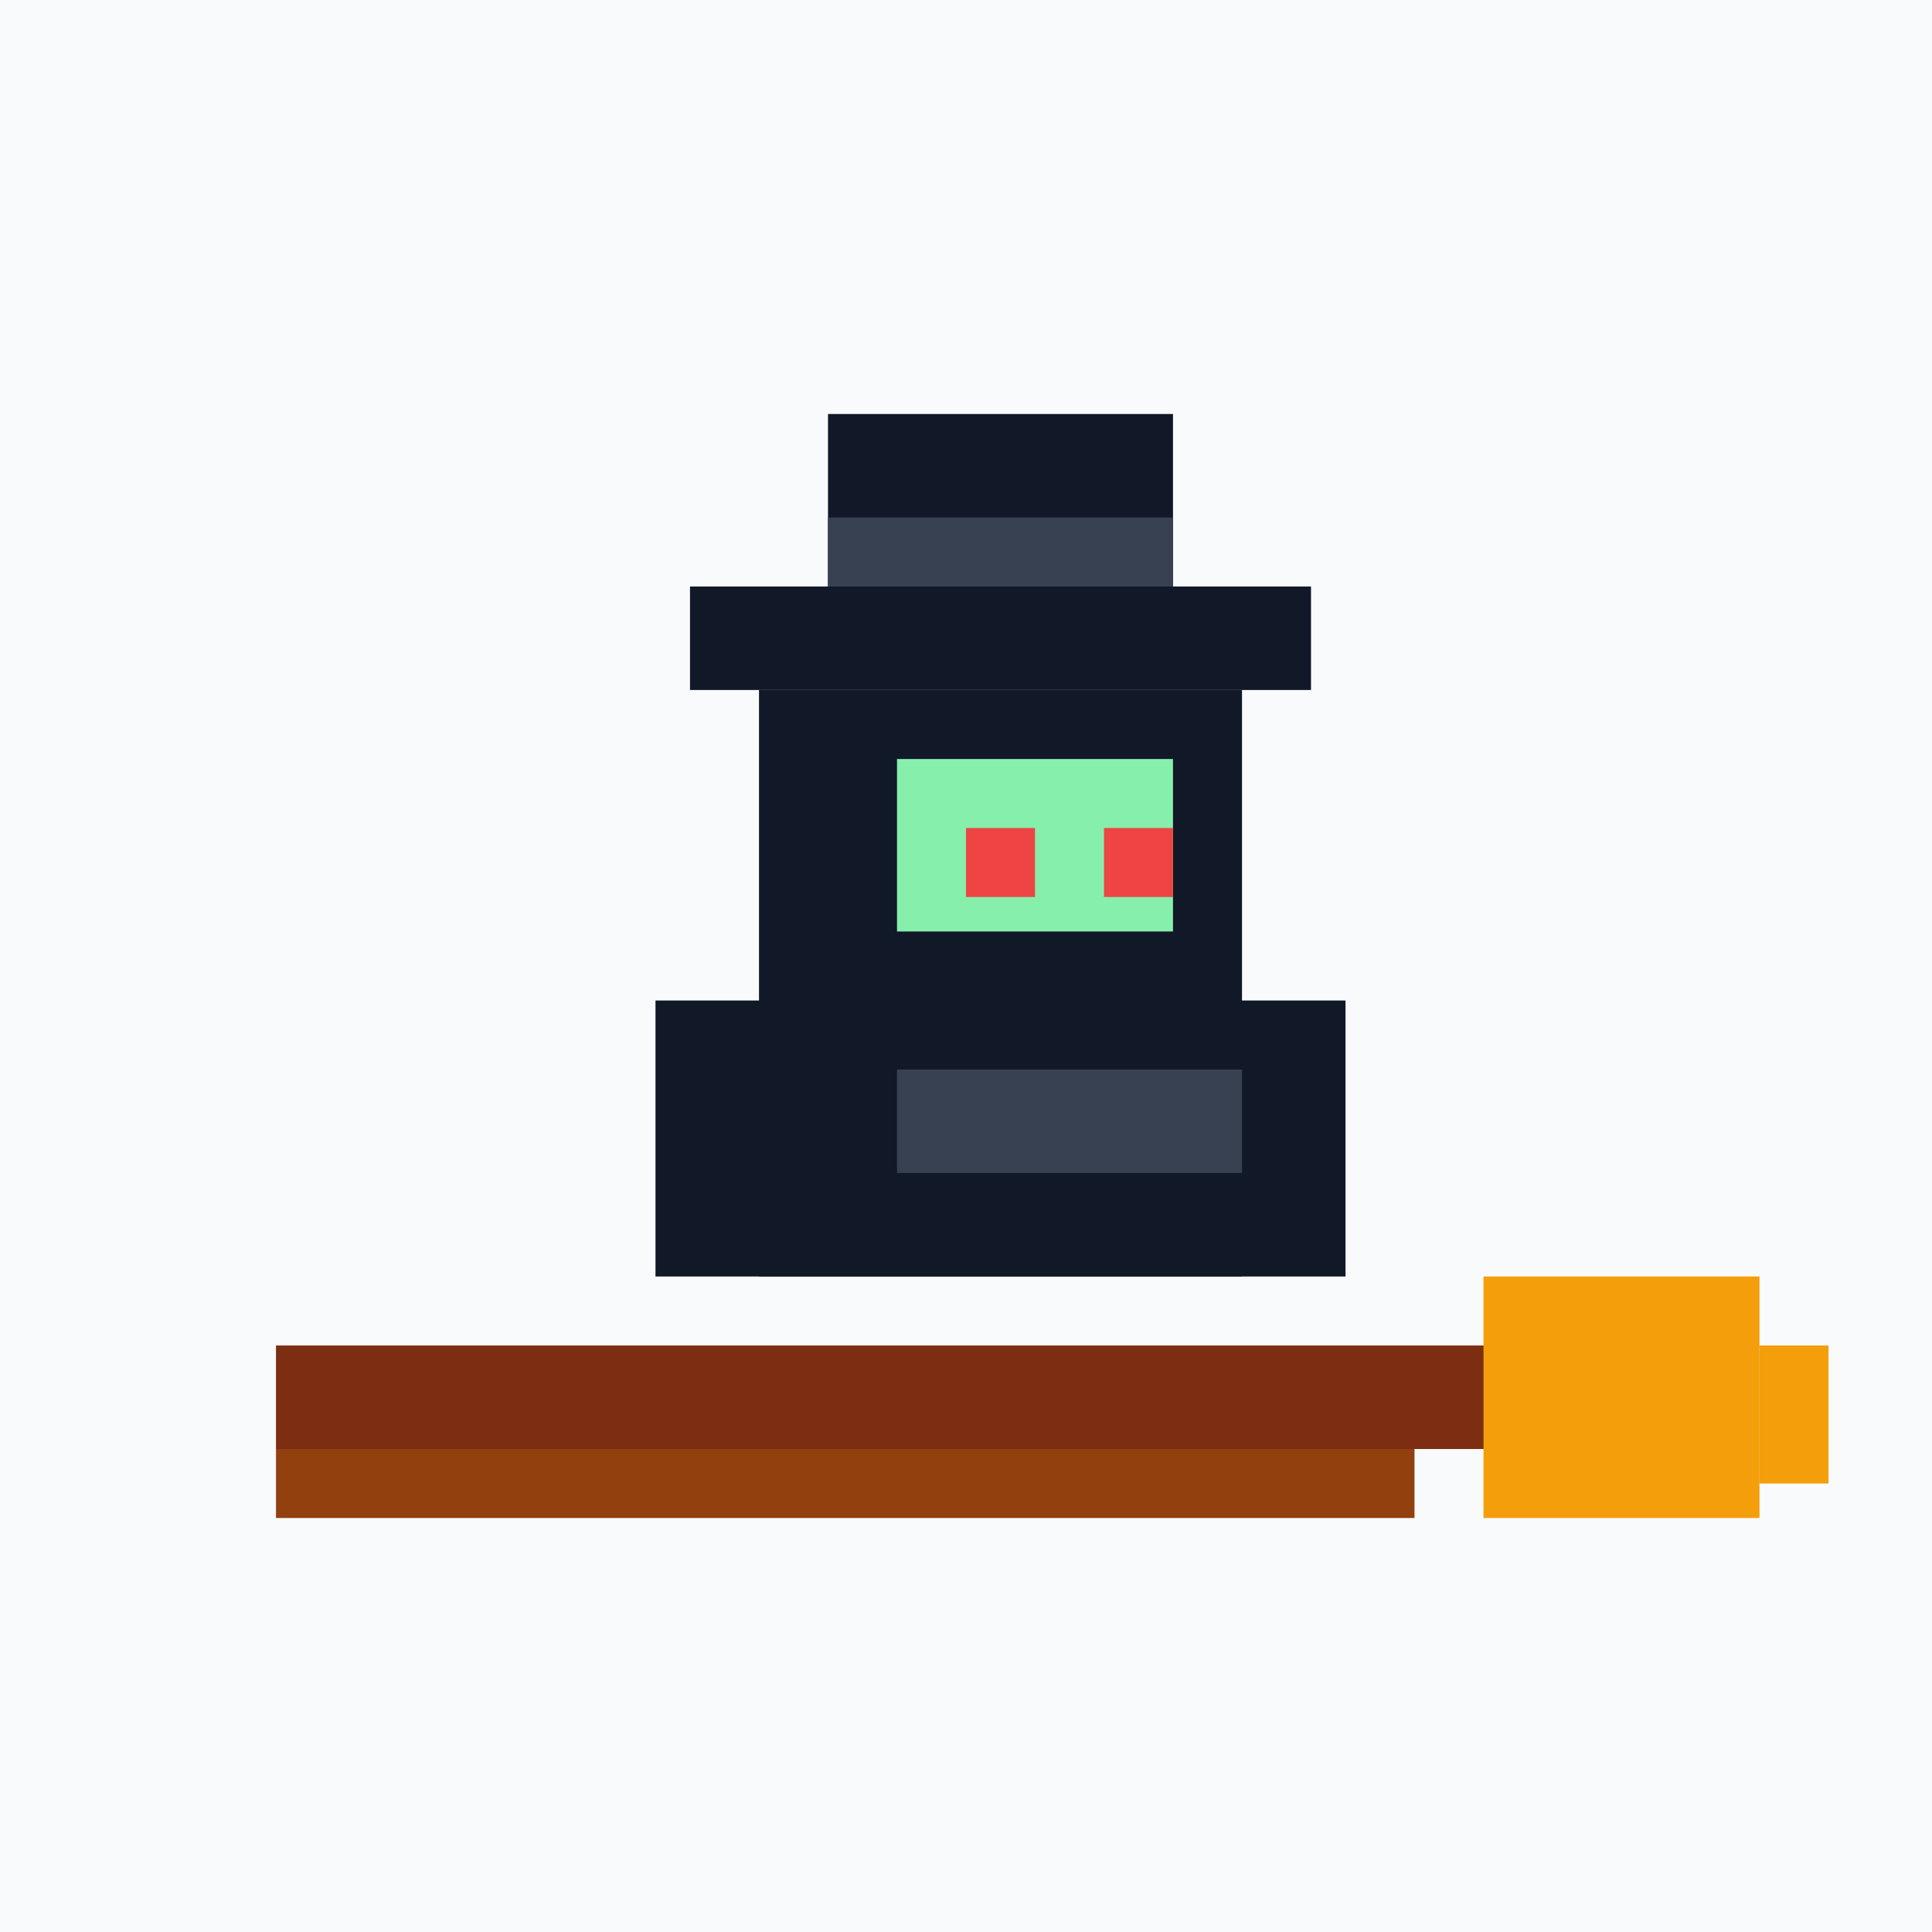
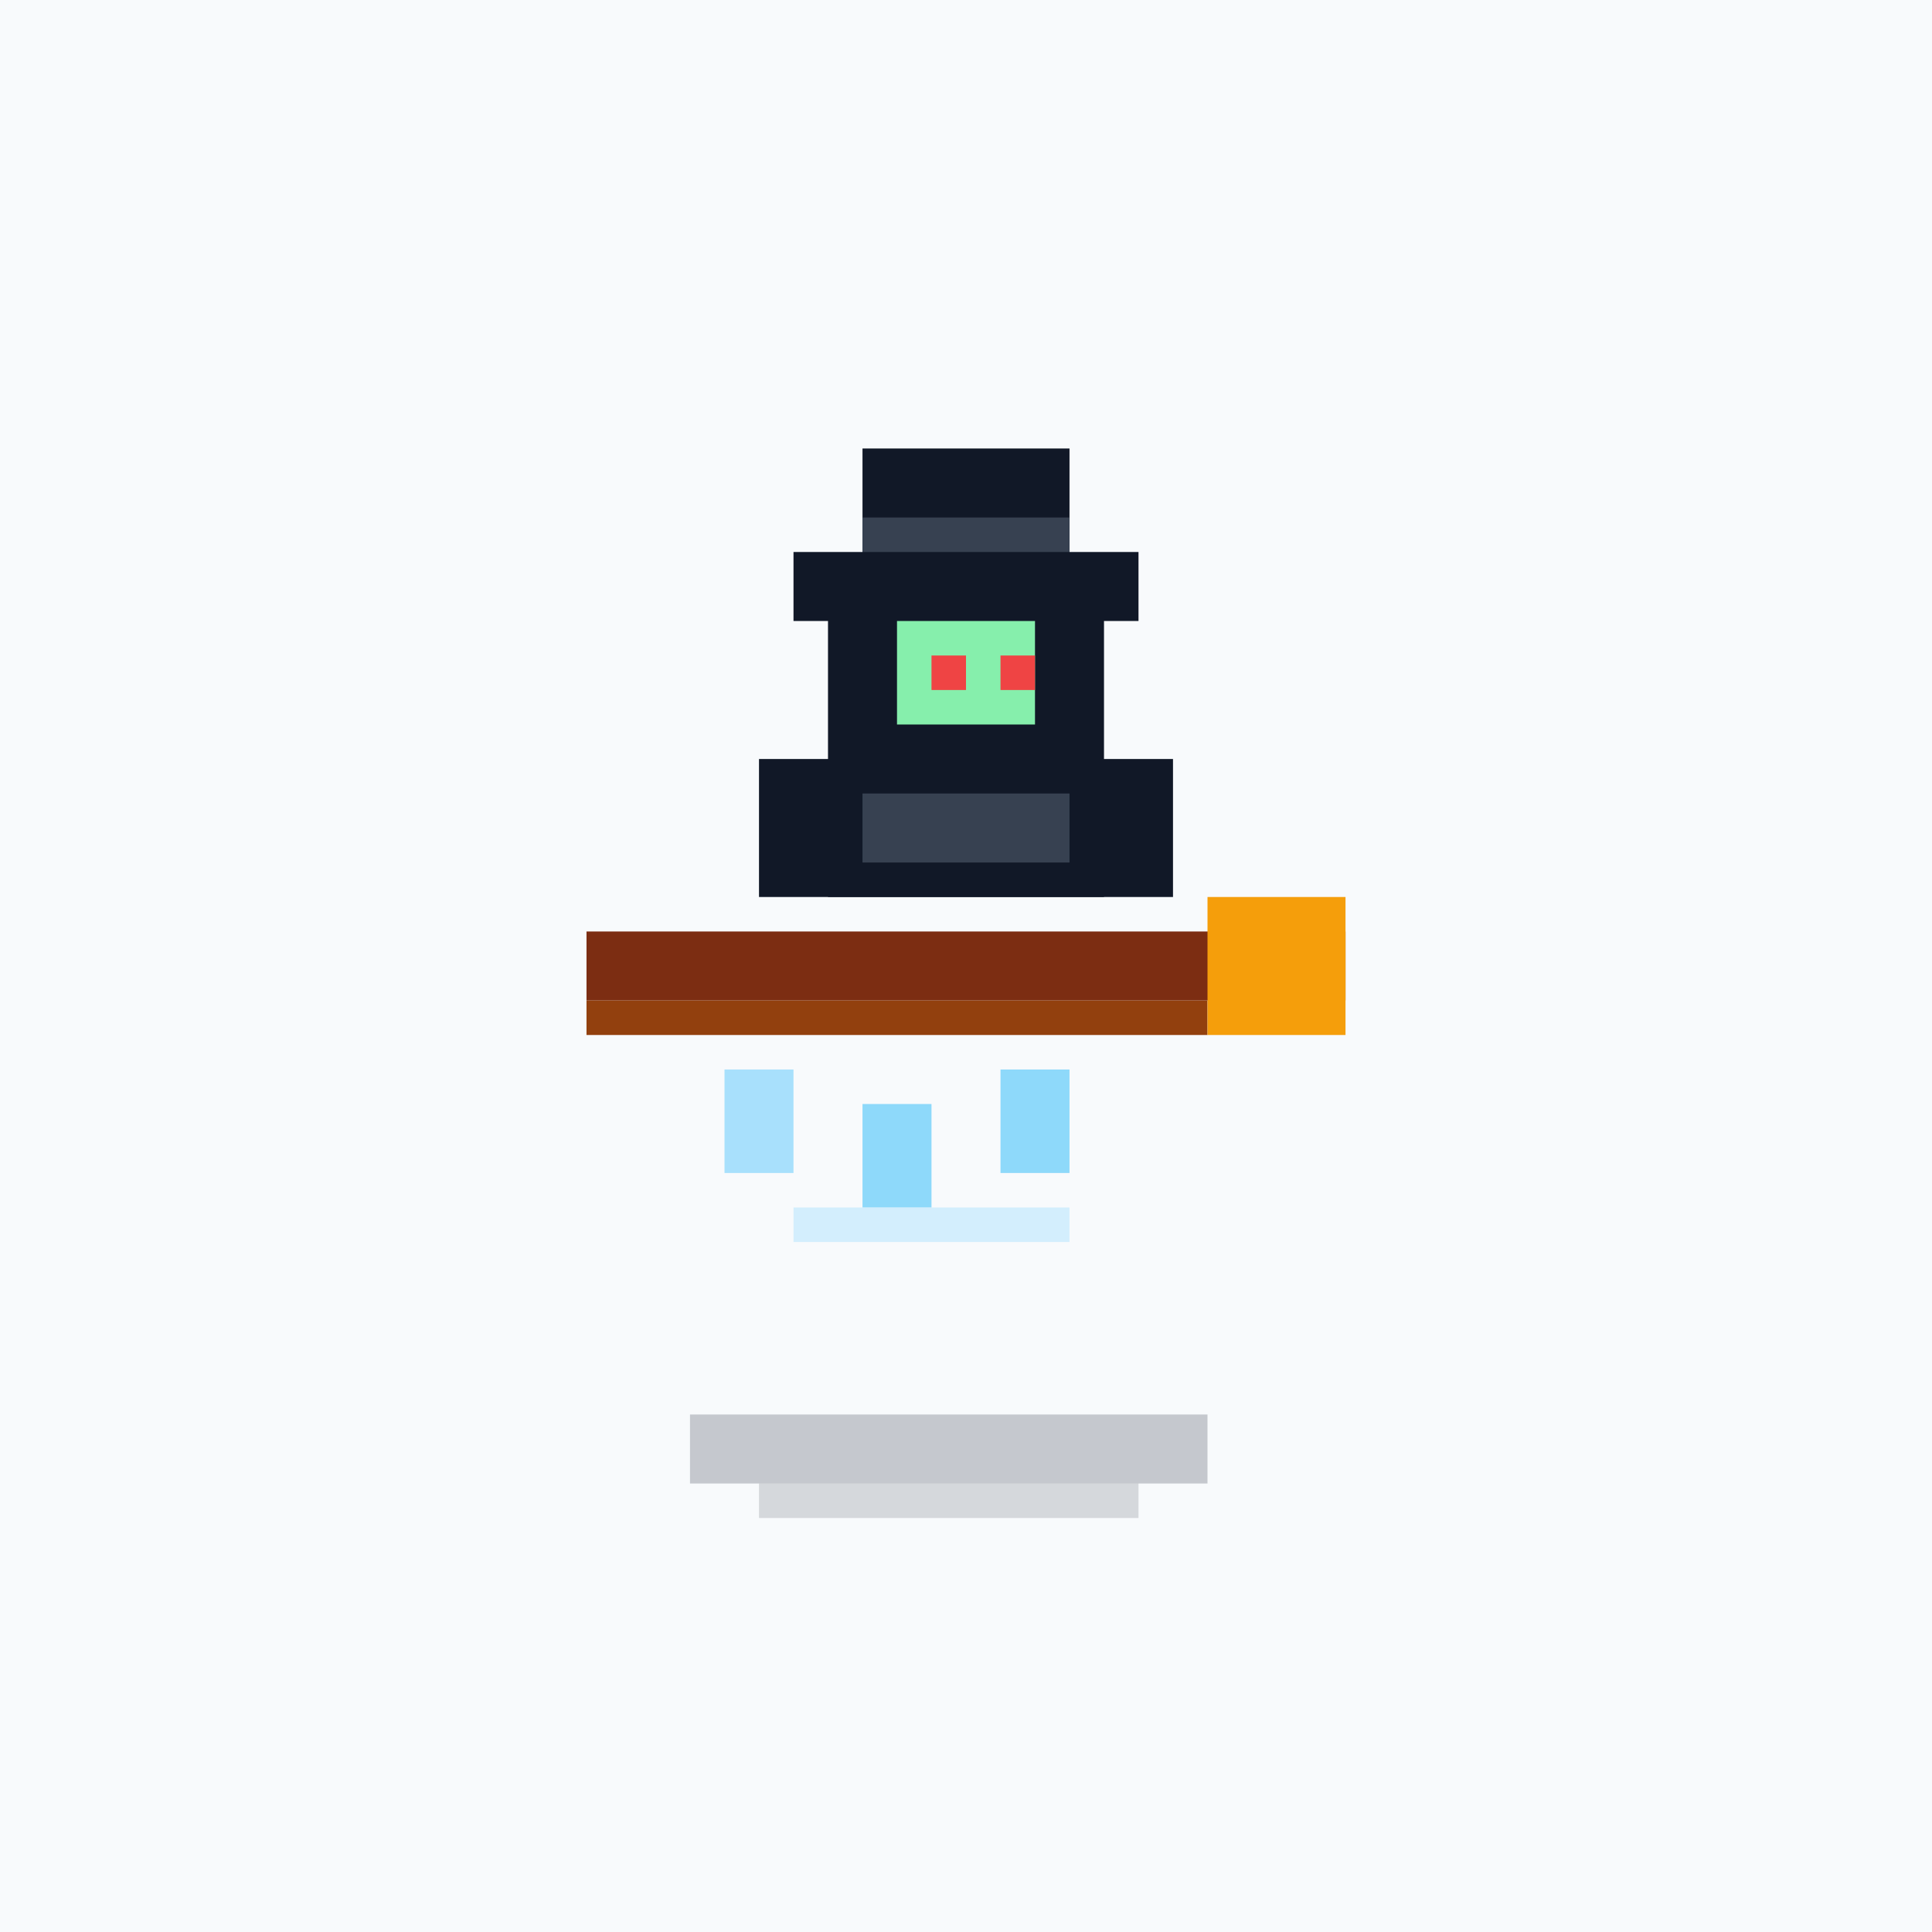
<svg xmlns="http://www.w3.org/2000/svg" width="56" height="56" viewBox="0 0 56 56" role="img" aria-label="andy obstacle">
  <rect width="56" height="56" fill="#f8fafc" />
-   <rect x="8" y="39" width="40" height="3" fill="#7c2d12" />
-   <rect x="8" y="42" width="33" height="2" fill="#92400e" />
-   <rect x="43" y="37" width="8" height="7" fill="#f59e0b" />
-   <rect x="51" y="39" width="2" height="4" fill="#f59e0b" />
-   <rect x="22" y="20" width="14" height="17" fill="#111827" />
-   <rect x="19" y="29" width="20" height="8" fill="#111827" />
-   <rect x="24" y="12" width="10" height="7" fill="#111827" />
-   <rect x="20" y="17" width="18" height="3" fill="#111827" />
-   <rect x="26" y="22" width="8" height="5" fill="#86efac" />
-   <rect x="28" y="24" width="2" height="2" fill="#ef4444" />
-   <rect x="32" y="24" width="2" height="2" fill="#ef4444" />
-   <rect x="24" y="15" width="10" height="2" fill="#374151" />
-   <rect x="26" y="31" width="10" height="3" fill="#374151" />
+   <rect x="20" y="41" width="15" height="2" fill="rgba(15,23,42,0.22)" />
+   <rect x="22" y="43" width="11" height="1" fill="rgba(15,23,42,0.15)" />
+   <rect x="17" y="27" width="22" height="2" fill="#7c2d12" />
+   <rect x="17" y="29" width="18" height="1" fill="#92400e" />
+   <rect x="35" y="26" width="4" height="4" fill="#f59e0b" />
+   <rect x="38" y="27" width="1" height="2" fill="#f59e0b" />
+   <rect x="24" y="17" width="8" height="9" fill="#111827" />
+   <rect x="22" y="22" width="12" height="4" fill="#111827" />
+   <rect x="25" y="13" width="6" height="4" fill="#111827" />
+   <rect x="23" y="16" width="10" height="2" fill="#111827" />
+   <rect x="26" y="18" width="4" height="3" fill="#86efac" />
+   <rect x="27" y="19" width="1" height="1" fill="#ef4444" />
+   <rect x="29" y="19" width="1" height="1" fill="#ef4444" />
+   <rect x="25" y="15" width="6" height="1" fill="#374151" />
+   <rect x="25" y="23" width="6" height="2" fill="#374151" />
+   <rect x="21" y="31" width="2" height="3" fill="rgba(125,211,252,0.65)" />
+   <rect x="25" y="32" width="2" height="3" fill="rgba(56,189,248,0.55)" />
+   <rect x="29" y="31" width="2" height="3" fill="rgba(56,189,248,0.55)" />
+   <rect x="23" y="35" width="8" height="1" fill="rgba(186,230,253,0.6)" />
</svg>
